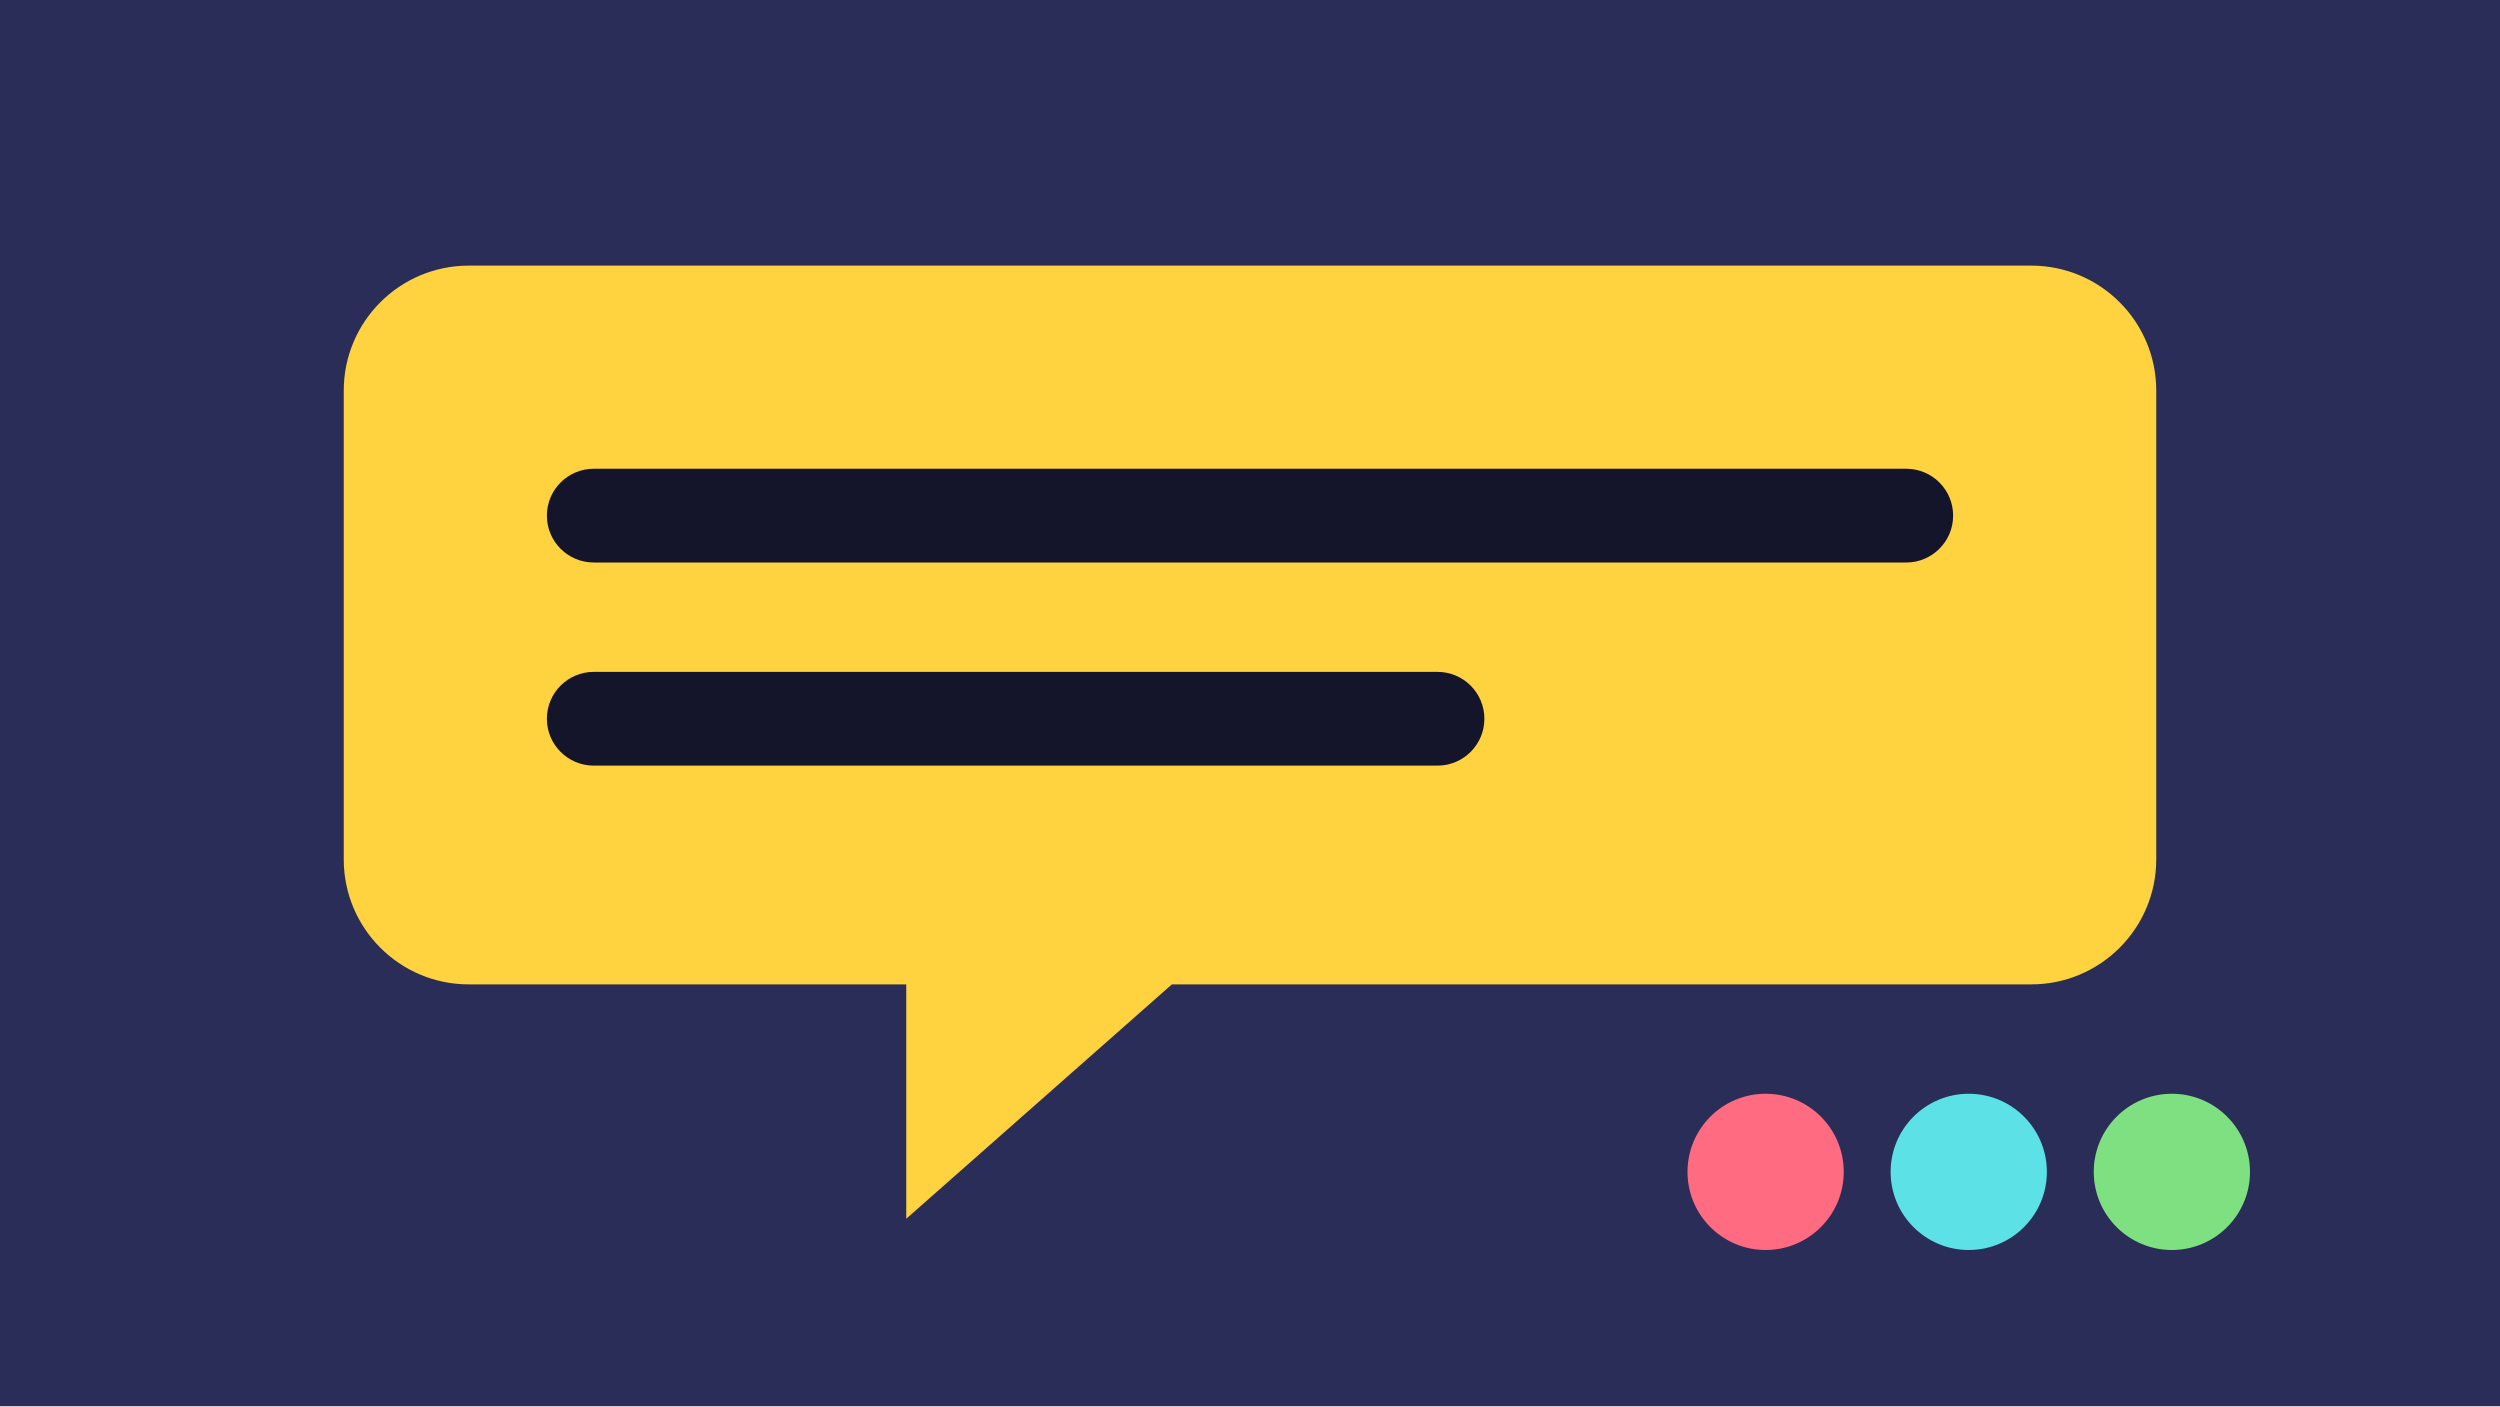
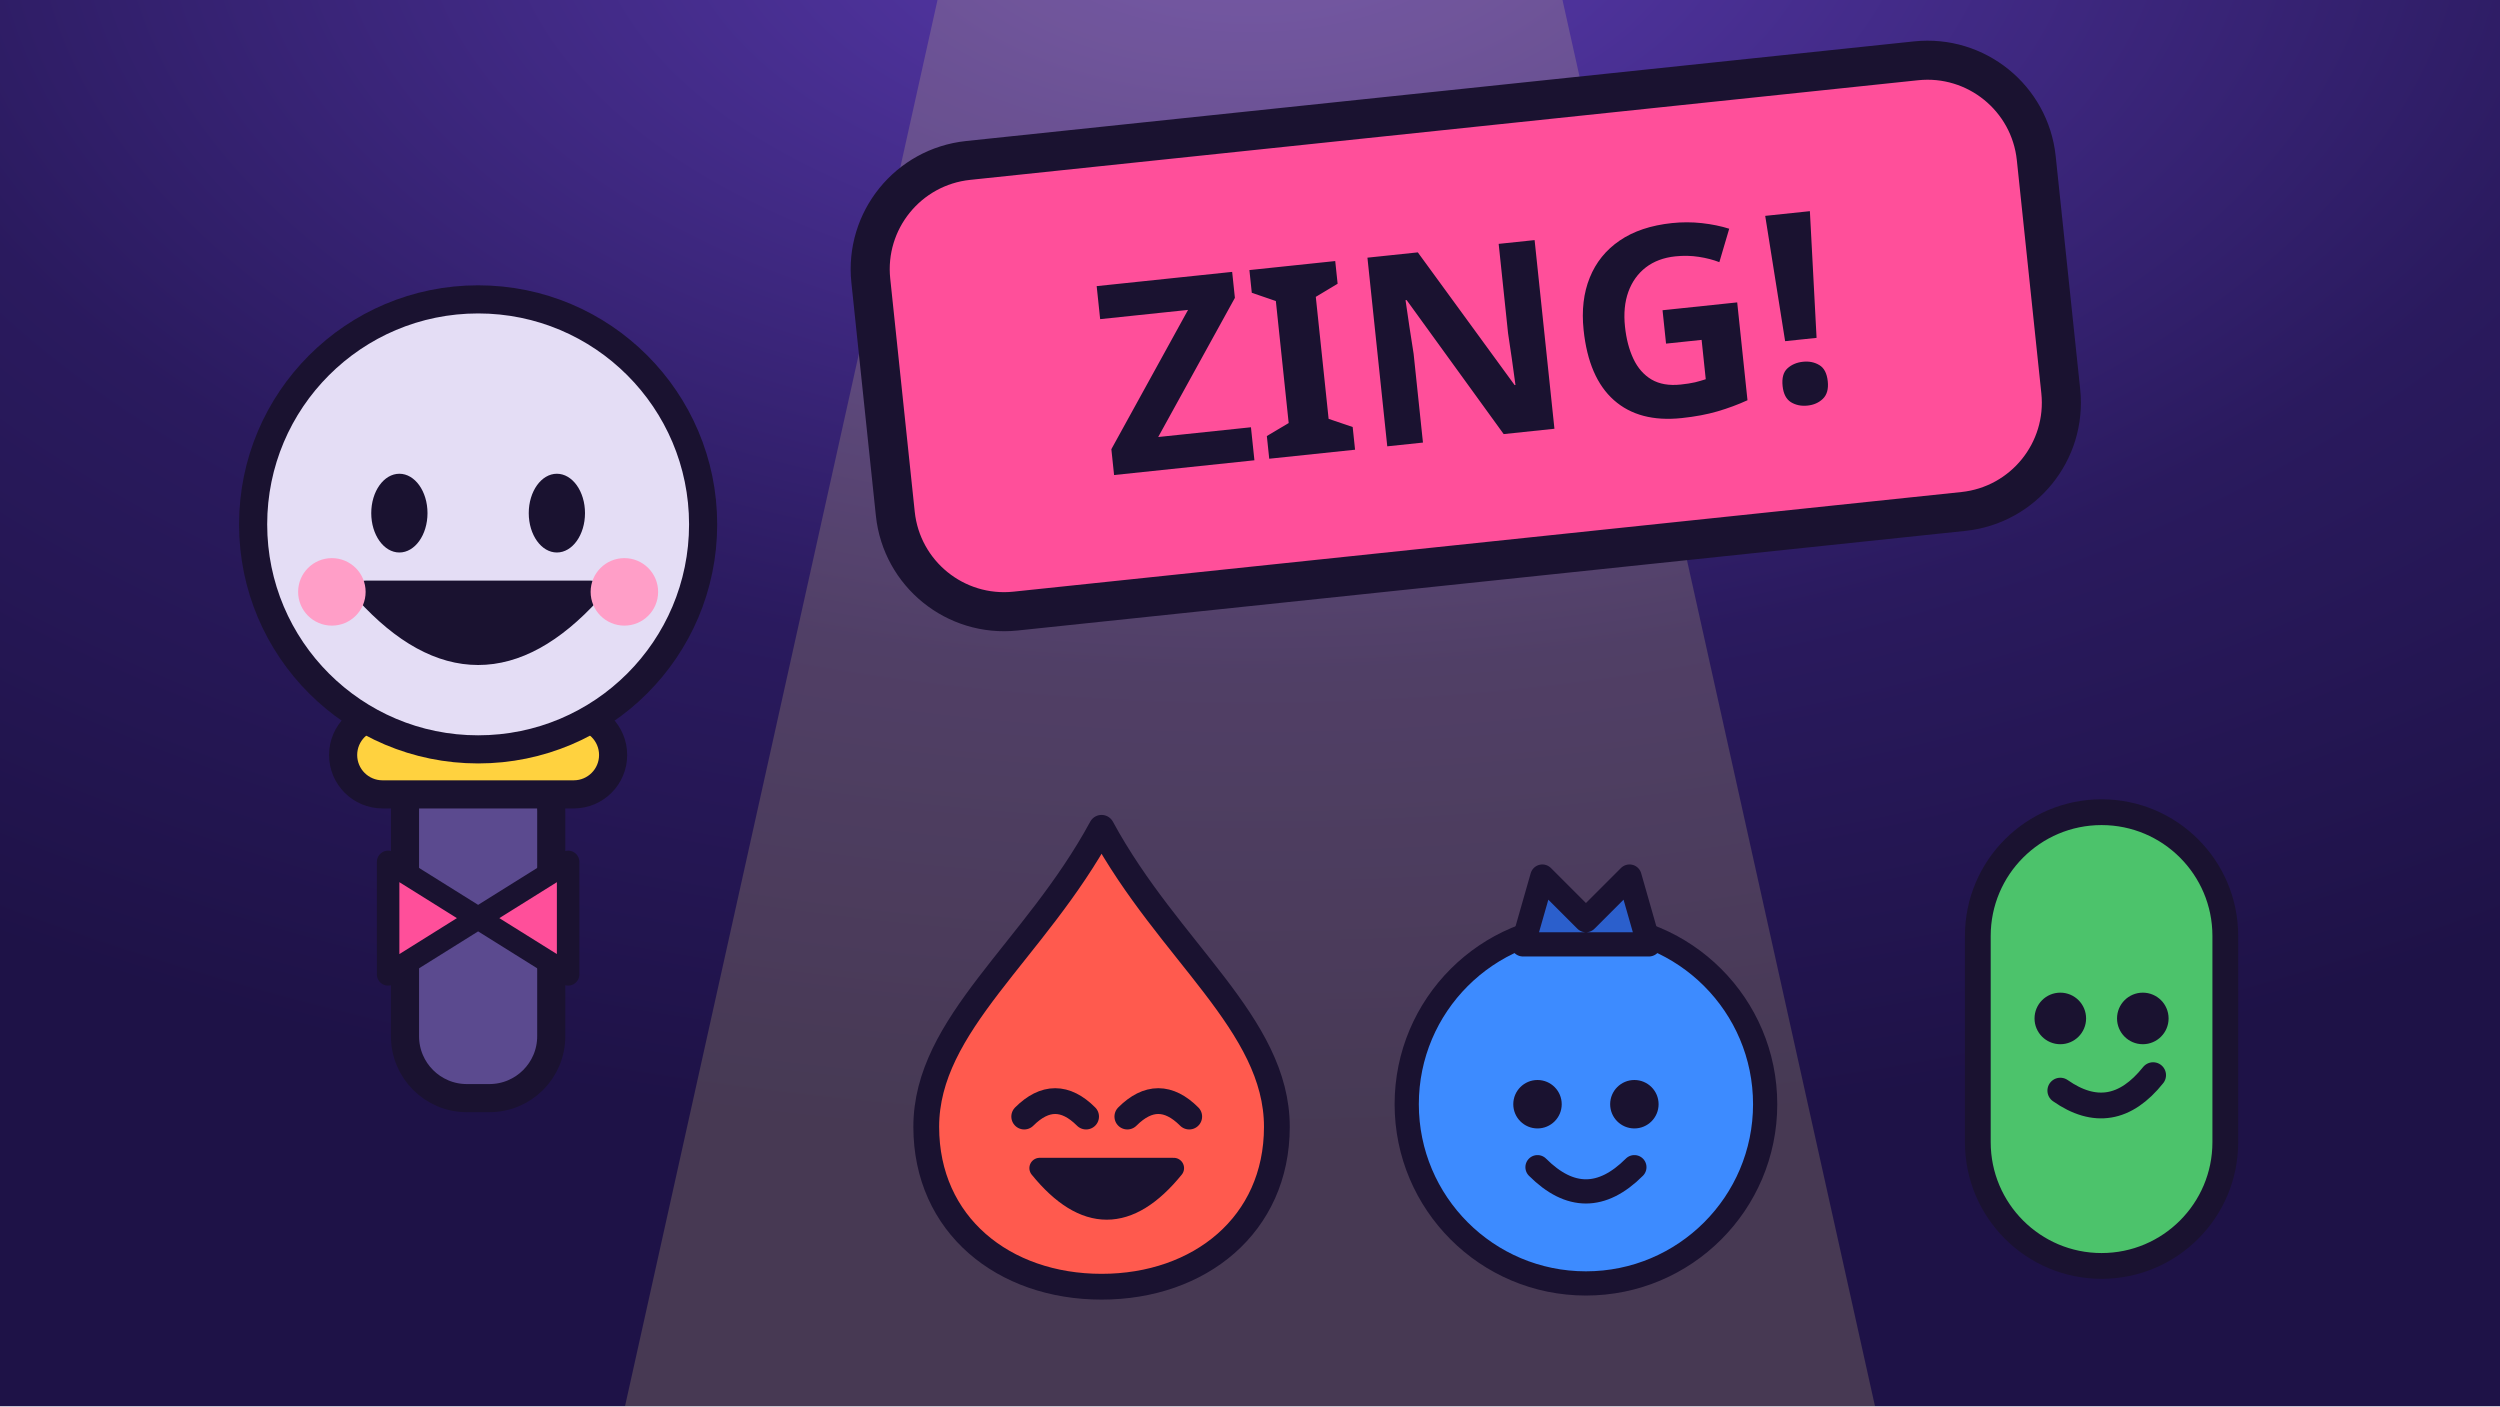
<svg xmlns="http://www.w3.org/2000/svg" viewBox="0 0 320 180">
-   <rect width="320" height="180" fill="#2a2d57" />
-   <path d="M60 34h200a16 16 0 0 1 16 16v60a16 16 0 0 1-16 16H150l-34 30v-30H60a16 16 0 0 1-16-16V50a16 16 0 0 1 16-16z" fill="#ffd23f" />
-   <g fill="#14152b">
-     <rect x="70" y="60" width="180" height="12" rx="6" />
-     <rect x="70" y="86" width="120" height="12" rx="6" />
+   <defs>
+     <radialGradient id="s" cx="50%" cy="-8%" r="90%">
+       <stop offset="0" stop-color="#5A3BB0" />
+       <stop offset=".62" stop-color="#2A1A5E" />
+       <stop offset="1" stop-color="#1E1247" />
+     </radialGradient>
+   </defs>
+   <rect width="320" height="180" fill="url(#s)" />
+   <path d="M120 0h80l40 180H80z" fill="#FFE88A" opacity=".18" />
+   <g transform="translate(18 34) scale(.72)" stroke="#1A1230" stroke-width="5" stroke-linejoin="round">
+     <rect x="47" y="86" width="26" height="62" rx="11" fill="#5B4A8F" />
+     <rect x="36" y="80" width="48" height="14" rx="7" fill="#FFD23F" />
+     <circle cx="60" cy="46" r="40" fill="#E4DDF5" />
+     <ellipse cx="46" cy="44" rx="5" ry="7" fill="#1A1230" stroke="none" />
+     <ellipse cx="74" cy="44" rx="5" ry="7" fill="#1A1230" stroke="none" />
+     <path d="M40 58 Q60 80 80 58 Z" fill="#1A1230" stroke-width="4" />
+     <circle cx="34" cy="58" r="6" fill="#FF9EC7" stroke="none" />
+     <circle cx="86" cy="58" r="6" fill="#FF9EC7" stroke="none" />
+     <path d="M60 116 L44 106 L44 126 Z M60 116 L76 106 L76 126 Z" fill="#FF4F9A" stroke-width="4" />
  </g>
-   <circle cx="226" cy="150" r="10" fill="#ff6b81" />
-   <circle cx="252" cy="150" r="10" fill="#5ce1e6" />
-   <circle cx="278" cy="150" r="10" fill="#7ee081" />
+   <g transform="translate(110 22) rotate(-6)">
+     <rect width="150" height="58" rx="14" fill="#FF4F9A" stroke="#1A1230" stroke-width="5" />
+     <text x="75" y="42" text-anchor="middle" font-family="'Arial Black',system-ui,sans-serif" font-weight="900" font-size="34" fill="#1A1230">ZING!</text>
+   </g>
+   <g stroke="#1A1230" stroke-width="5" stroke-linejoin="round" stroke-linecap="round">
+     <g transform="translate(108 102) scale(.66)">
+       <path d="M50 6 C63 30 84 44 84 64 C84 83 69 95 50 95 C31 95 16 83 16 64 C16 44 37 30 50 6 Z" fill="#FF5A4E" />
+       <path d="M35 62 Q41 56 47 62 M55 62 Q61 56 67 62" fill="none" />
+       <path d="M38 72 Q51 88 64 72 Z" fill="#1A1230" stroke-width="4" />
+     </g>
+     <g transform="translate(172 106) scale(.62)">
+       <circle cx="50" cy="57" r="37" fill="#3D8BFF" />
+       <path d="M37 24 L41 10 L50 19 L59 10 L63 24 Z" fill="#2B5FCC" />
+       <circle cx="40" cy="57" r="5" fill="#1A1230" stroke="none" />
+       <circle cx="60" cy="57" r="5" fill="#1A1230" stroke="none" />
+       <path d="M40 70 Q50 80 60 70" fill="none" />
+     </g>
+     <g transform="translate(236 100) scale(.66)">
+       <rect x="26" y="6" width="48" height="88" rx="24" fill="#4CC36B" />
+       <circle cx="42" cy="46" r="5" fill="#1A1230" stroke="none" />
+       <circle cx="58" cy="46" r="5" fill="#1A1230" stroke="none" />
+       <path d="M42 60 Q52 67 60 57" fill="none" />
+     </g>
+   </g>
</svg>
